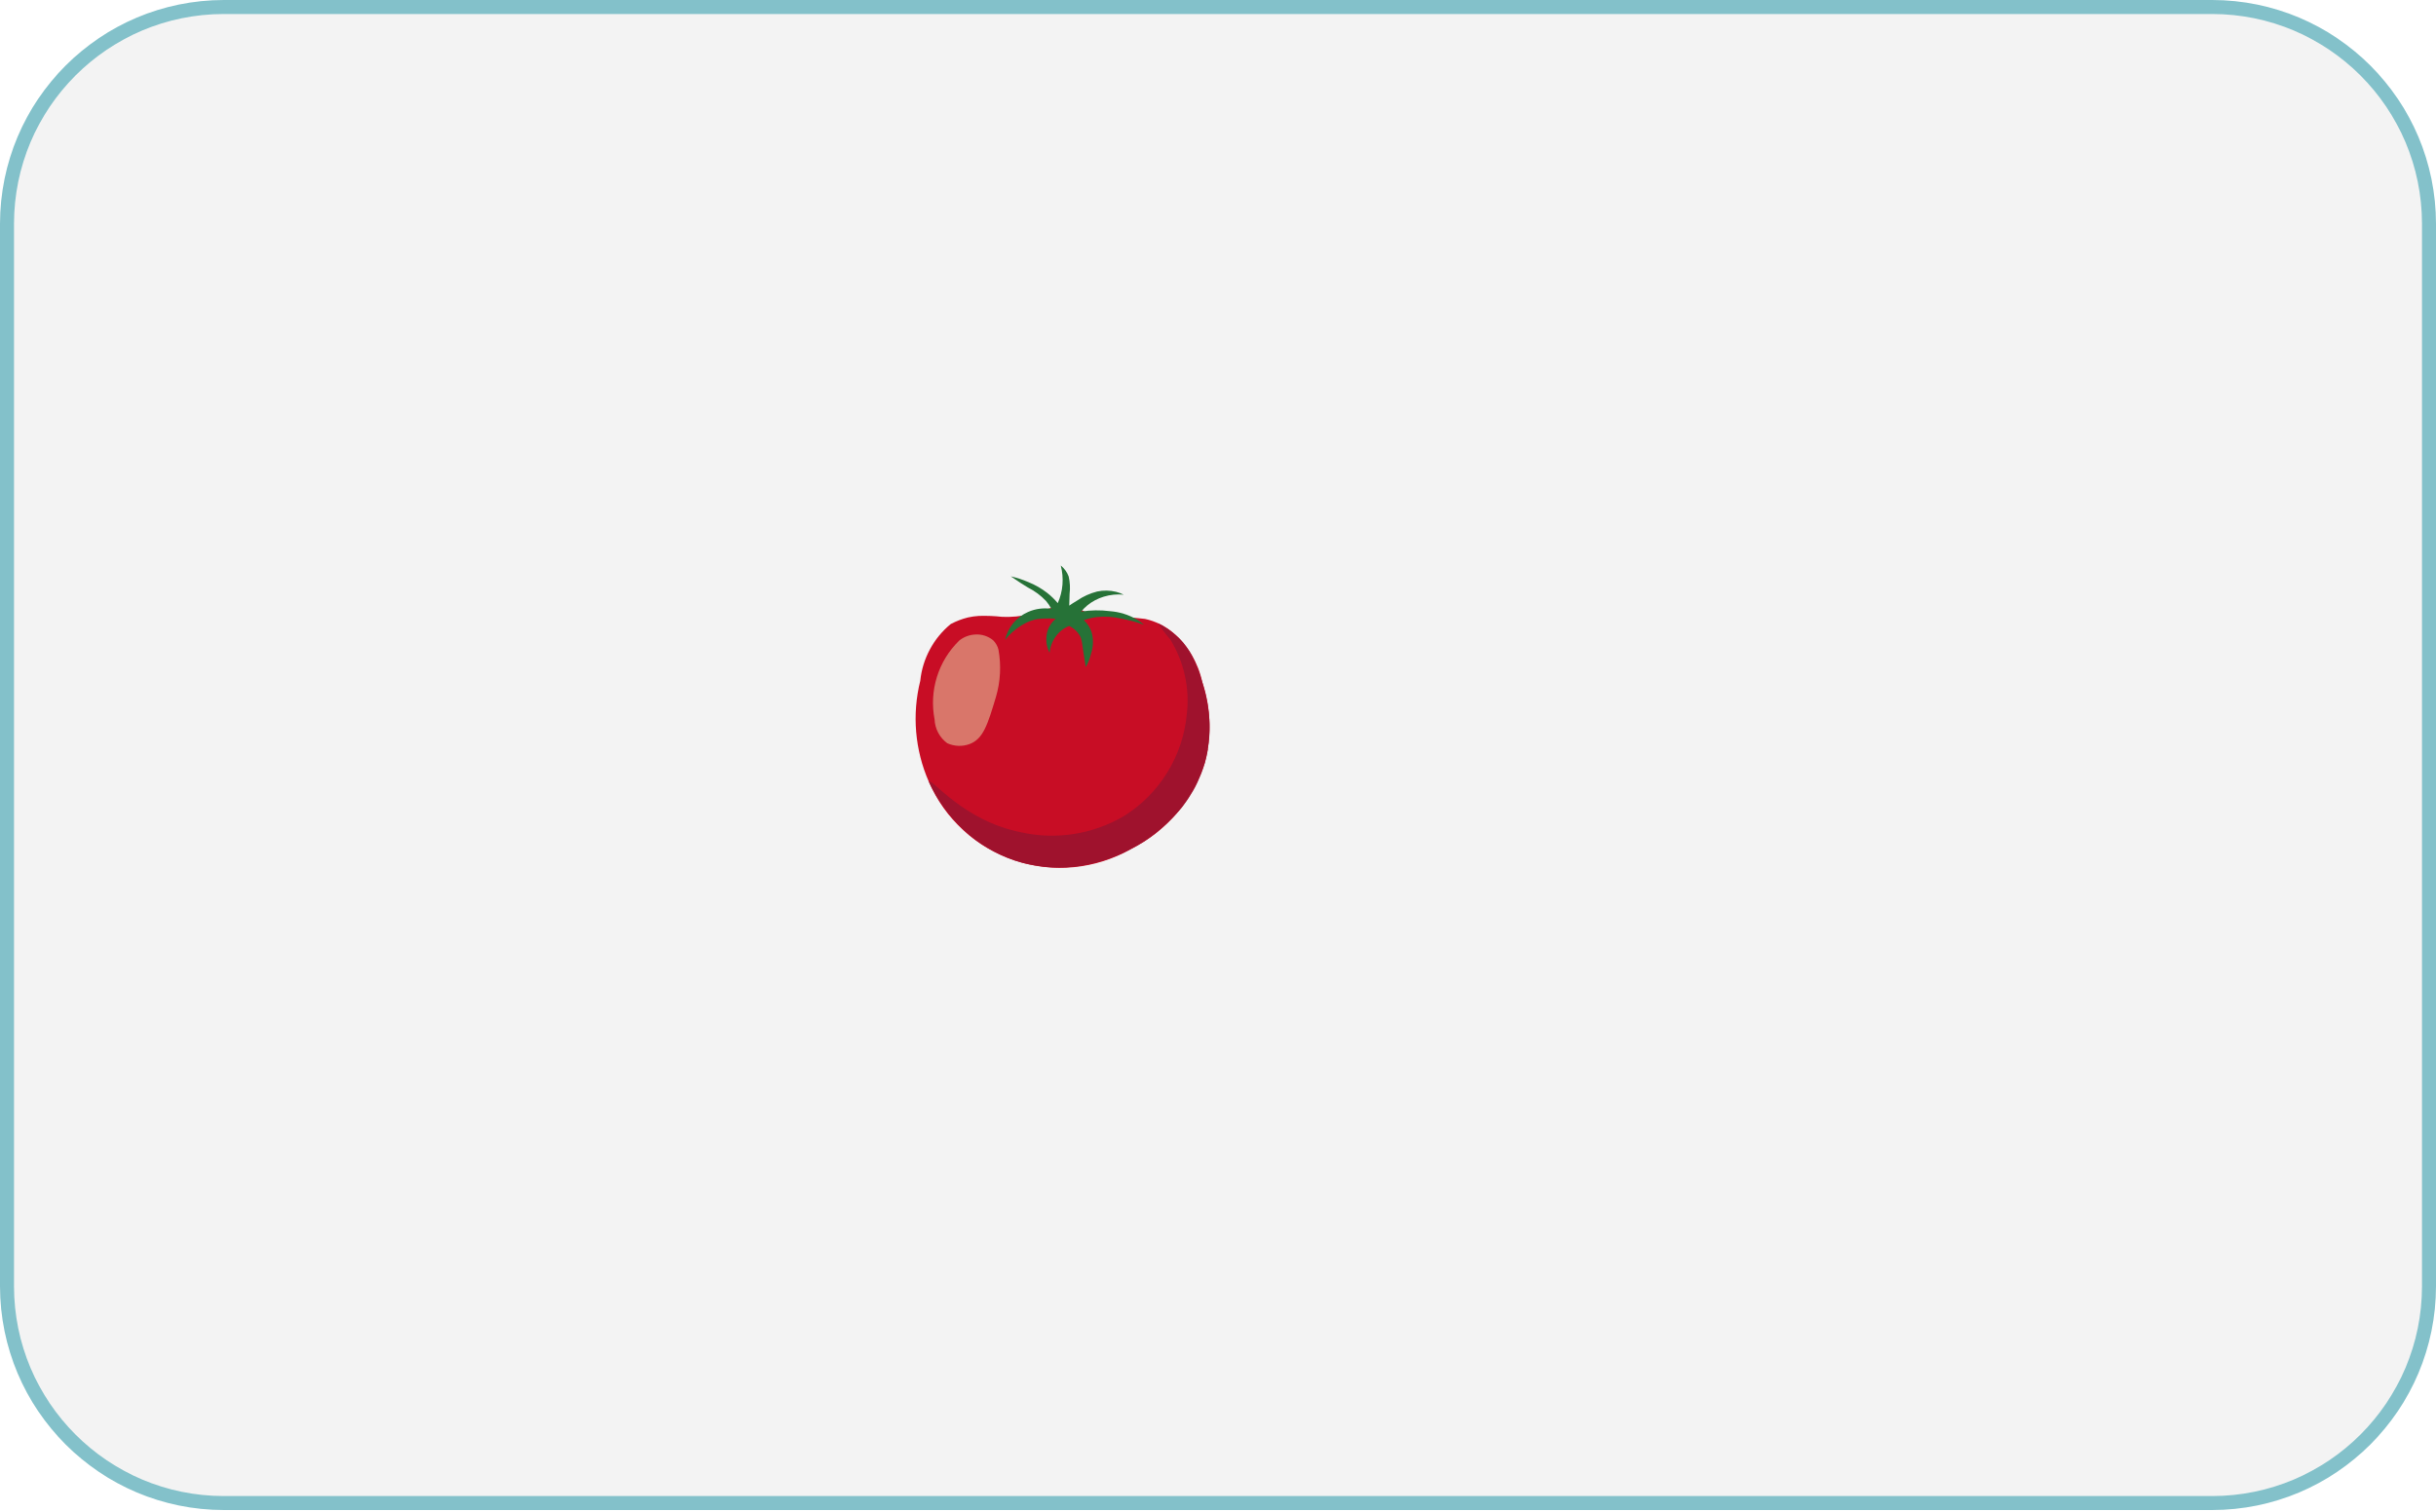
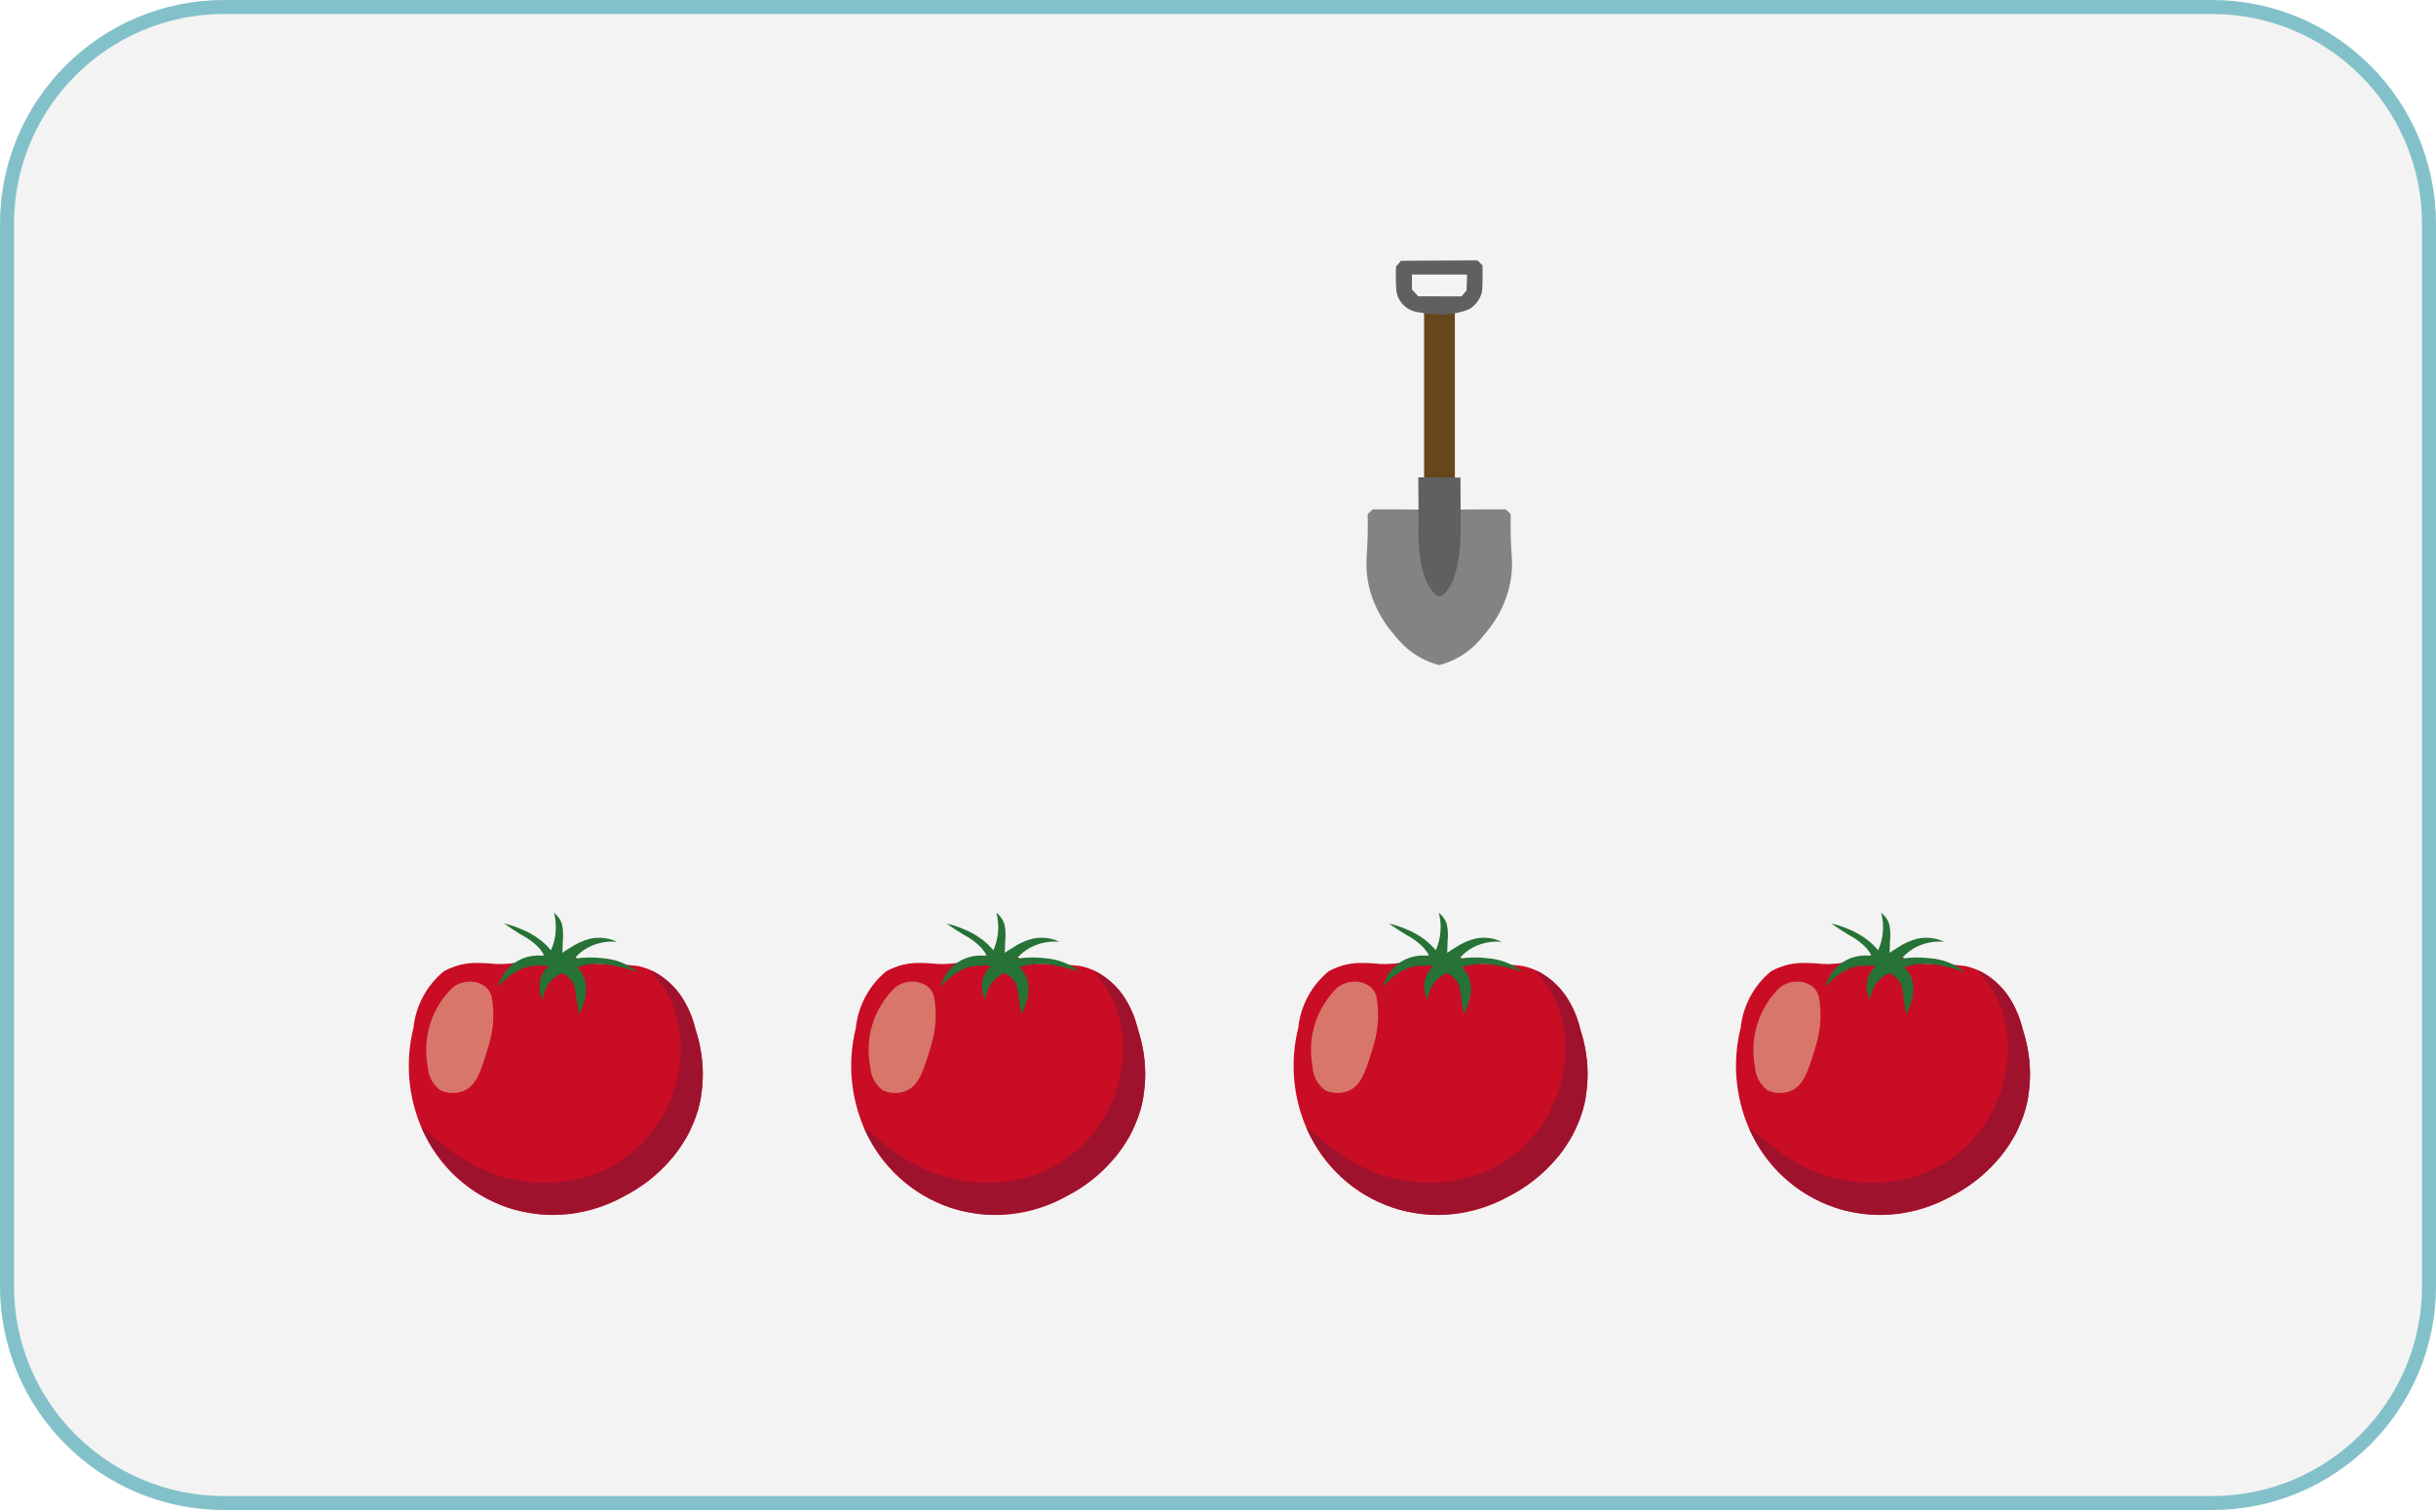
<svg xmlns="http://www.w3.org/2000/svg" width="870" height="540" viewBox="0 0 870 540" fill="none">
  <rect x="2.5" y="2.5" width="865" height="534.4" rx="77.5" fill="#F3F3F3" stroke="#83C1CA" stroke-width="5" />
-   <path d="M357.913 220.336C355.156 220.028 352.381 219.917 349.608 220.004C348.299 220.084 346.998 220.267 345.717 220.551C343.578 221.08 341.512 221.87 339.566 222.904C333.398 227.964 329.479 235.251 328.662 243.181C325.667 255.202 326.74 267.875 331.713 279.224C334.558 285.807 338.762 291.717 344.049 296.567C349.336 301.417 355.589 305.099 362.398 307.372C369.207 309.644 376.419 310.457 383.564 309.756C390.708 309.055 397.625 306.857 403.861 303.304C410.104 300.196 415.659 295.867 420.196 290.574C424.733 285.282 428.159 279.133 430.272 272.492C432.83 262.968 432.515 252.901 429.368 243.554C427.884 236.737 424.23 230.583 418.952 226.014C416.056 223.57 412.604 221.873 408.897 221.073C404.107 220.487 399.283 220.214 394.457 220.256C392.951 220.243 391.454 220.01 390.016 219.565C388.801 219.116 387.614 218.594 386.462 218.002C384.419 217.071 382.219 216.533 379.977 216.416C377.997 216.525 376.039 216.897 374.157 217.522C370.349 218.519 370 218.849 367.86 219.377C364.606 220.16 361.257 220.483 357.913 220.336Z" fill="#C80D25" />
-   <path d="M431.348 267.624C431.603 266.134 431.783 264.631 431.886 263.123L431.897 262.981C431.991 261.557 432.021 260.181 431.987 258.854V258.731C431.96 257.508 431.871 256.339 431.769 255.208L431.706 254.573C431.58 253.568 431.454 252.563 431.301 251.626L431.159 250.826C431.018 250.053 430.867 249.312 430.708 248.621L430.539 247.88C430.431 247.425 430.327 247.026 430.21 246.613C429.918 245.555 429.641 244.544 429.35 243.559C428.968 242.289 428.539 240.945 428.035 239.555C427.456 237.984 426.94 236.734 426.462 235.738L426.156 235.073L425.809 234.382C424.612 232.057 423.07 229.926 421.234 228.061L421.172 228.024C420.465 227.323 419.718 226.664 418.934 226.05C417.724 225.079 416.442 224.202 415.099 223.425L415.058 223.4C414.627 223.141 414.095 222.943 413.611 222.717C414.904 224.688 416.338 226.564 417.902 228.33C422.837 236.308 424.936 245.714 423.863 255.03C423.183 262.432 420.801 269.577 416.902 275.908C413.002 282.239 407.691 287.584 401.383 291.527C390.321 298.02 377.206 300.084 364.682 297.301C343.889 293.198 332.959 277.935 331.728 279.241C335.652 287.708 341.651 295.049 349.171 300.585C349.884 301.087 350.61 301.579 351.364 302.059L351.816 302.33C355.124 304.405 358.662 306.09 362.359 307.351C363.546 307.747 364.717 308.075 365.891 308.38C366.268 308.478 366.646 308.546 367.023 308.631C367.833 308.829 368.579 308.979 369.354 309.101C369.795 309.176 370.207 309.231 370.655 309.303C371.355 309.409 372.053 309.502 372.72 309.613L374.024 309.734C374.7 309.786 375.367 309.823 376.026 309.857C376.443 309.876 376.86 309.892 377.268 309.896C377.95 309.906 378.623 309.896 379.293 309.884C379.646 309.871 380.017 309.871 380.362 309.855C381.198 309.817 382.015 309.758 382.813 309.678L383.321 309.641C384.304 309.551 385.228 309.406 386.148 309.271L386.952 309.122C387.588 309.01 388.217 308.894 388.823 308.766C389.151 308.704 389.468 308.623 389.787 308.555L391.345 308.178L392.299 307.922C392.781 307.784 393.253 307.65 393.711 307.506L394.577 307.243C395.039 307.092 395.488 306.934 395.921 306.786L396.652 306.528C397.129 306.357 397.591 306.16 398.022 306L398.505 305.816C399.091 305.583 399.632 305.349 400.141 305.125L400.55 304.942L401.578 304.469L401.955 304.288L402.591 303.974L403.278 303.634L403.866 303.307C410.397 299.887 416.223 295.267 421.038 289.689C421.385 289.284 421.73 288.879 422.066 288.446C422.151 288.303 422.31 288.148 422.402 288.025C422.896 287.392 423.345 286.733 423.781 286.12C424.003 285.751 424.277 285.404 424.495 285.071C424.998 284.305 425.492 283.52 425.963 282.705L426.184 282.336C426.681 281.509 427.108 280.633 427.535 279.737C427.661 279.5 427.773 279.257 427.87 279.008C428.266 278.147 428.645 277.268 428.999 276.356L429.137 276.003C429.569 274.867 429.955 273.701 430.317 272.491C430.769 270.905 431.134 269.296 431.41 267.67L431.348 267.624Z" fill="#9F122D" />
-   <path d="M348.358 226.652C346.24 226.74 344.205 227.504 342.555 228.833C338.874 232.432 336.146 236.887 334.614 241.799C333.082 246.711 332.795 251.925 333.778 256.975C333.847 258.639 334.288 260.267 335.07 261.738C335.852 263.209 336.955 264.486 338.296 265.476C339.539 266.048 340.883 266.37 342.251 266.423C343.619 266.477 344.984 266.26 346.267 265.785C351.188 263.948 352.734 258.808 355.7 248.92C357.304 243.454 357.612 237.691 356.6 232.085C356.295 230.808 355.635 229.643 354.696 228.724C352.928 227.247 350.659 226.505 348.358 226.652Z" fill="#D9766A" />
-   <path d="M374.855 233.188C375.116 230.409 376.348 227.812 378.335 225.85C379.345 224.884 380.528 224.117 381.824 223.592C383.482 224.373 384.853 225.653 385.744 227.252C386.461 228.612 386.387 229.665 386.92 232.941C387.276 235.134 387.564 236.978 387.767 238.309C388.619 236.785 389.262 235.154 389.679 233.46C390.517 230.943 390.567 228.231 389.823 225.685C389.254 224.097 388.316 222.667 387.087 221.512C388.556 220.997 390.074 220.633 391.617 220.429C394.637 220.109 397.689 220.307 400.642 221.015C403.343 221.514 405.998 222.237 408.579 223.177C407.745 222.453 406.853 221.8 405.911 221.224C402.999 219.553 399.748 218.556 396.399 218.306C392.982 217.864 389.519 217.916 386.117 218.461C386.78 217.659 387.517 216.921 388.319 216.257C390.061 214.849 392.059 213.791 394.204 213.14C396.505 212.431 398.925 212.189 401.322 212.425C400.457 211.993 399.549 211.651 398.614 211.405C396.39 210.858 394.071 210.821 391.832 211.298C389.303 211.94 386.907 213.021 384.754 214.493C383.52 215.212 382.536 215.875 381.866 216.338C381.909 215.231 381.949 213.805 381.992 212.156C382.246 210.074 382.136 207.964 381.667 205.919C381.104 204.38 380.129 203.024 378.848 202C379.431 204.222 379.637 206.526 379.458 208.816C379.279 211.105 378.71 213.348 377.778 215.448C376.646 214.101 375.379 212.874 373.996 211.785C371.945 210.195 369.682 208.899 367.273 207.932C365.249 207.046 363.145 206.353 360.989 205.865C363.539 207.644 365.677 208.992 367.197 209.912C369.578 211.12 371.734 212.727 373.57 214.663C374.313 215.528 374.96 216.47 375.499 217.474C372.697 217.059 369.835 217.435 367.236 218.561C365.164 219.46 363.333 220.834 361.892 222.572C360.452 224.31 359.442 226.363 358.944 228.564C360.819 226.237 363.131 224.298 365.751 222.857C367.146 222.053 368.665 221.488 370.246 221.185C371.338 221.012 372.442 220.925 373.547 220.925C374.711 220.886 375.876 220.917 377.036 221.017C375.785 222.08 374.823 223.441 374.238 224.973C373.78 226.313 373.599 227.732 373.705 229.144C373.811 230.555 374.202 231.931 374.855 233.188Z" fill="#267237" />
+   <path d="M176.913 344.336C174.156 344.028 171.381 343.917 168.608 344.004C167.299 344.084 165.998 344.267 164.717 344.551C162.578 345.08 160.512 345.87 158.566 346.905C152.398 351.964 148.479 359.251 147.662 367.181C144.667 379.202 145.74 391.875 150.713 403.224C153.558 409.807 157.762 415.717 163.049 420.567C168.336 425.418 174.589 429.099 181.398 431.372C188.207 433.644 195.419 434.457 202.564 433.756C209.708 433.055 216.625 430.857 222.861 427.304C229.104 424.196 234.659 419.867 239.196 414.574C243.733 409.282 247.159 403.133 249.272 396.493C251.83 386.968 251.515 376.901 248.368 367.554C246.884 360.737 243.23 354.583 237.952 350.015C235.056 347.57 231.604 345.873 227.897 345.073C223.107 344.487 218.283 344.215 213.457 344.256C211.951 344.243 210.454 344.011 209.016 343.565C207.801 343.116 206.614 342.594 205.462 342.002C203.419 341.071 201.219 340.533 198.977 340.416C196.997 340.526 195.039 340.897 193.157 341.522C189.349 342.519 189 342.849 186.86 343.377C183.606 344.16 180.257 344.483 176.913 344.336Z" fill="#C80D25" />
+   <path d="M250.348 391.624C250.603 390.134 250.783 388.631 250.886 387.123L250.897 386.981C250.991 385.557 251.021 384.181 250.987 382.854V382.731C250.96 381.508 250.871 380.339 250.769 379.208L250.706 378.573C250.58 377.568 250.454 376.563 250.301 375.626L250.159 374.826C250.018 374.053 249.867 373.312 249.708 372.621L249.539 371.88C249.431 371.425 249.327 371.026 249.21 370.613C248.918 369.555 248.641 368.544 248.35 367.559C247.968 366.289 247.539 364.945 247.035 363.555C246.456 361.984 245.94 360.734 245.462 359.738L245.156 359.073L244.809 358.382C243.612 356.057 242.07 353.926 240.234 352.061L240.172 352.024C239.465 351.323 238.718 350.664 237.934 350.05C236.724 349.079 235.442 348.202 234.099 347.425L234.058 347.4C233.627 347.141 233.095 346.943 232.611 346.717C233.904 348.688 235.338 350.564 236.902 352.33C241.837 360.308 243.936 369.714 242.863 379.03C242.183 386.432 239.801 393.577 235.902 399.908C232.002 406.239 226.691 411.584 220.383 415.527C209.321 422.02 196.206 424.084 183.682 421.301C162.889 417.198 151.959 401.935 150.728 403.241C154.652 411.708 160.651 419.049 168.171 424.585C168.884 425.087 169.61 425.579 170.364 426.059L170.816 426.33C174.124 428.405 177.662 430.09 181.359 431.351C182.546 431.747 183.717 432.075 184.891 432.38C185.268 432.478 185.646 432.546 186.023 432.631C186.833 432.829 187.579 432.979 188.354 433.101C188.795 433.176 189.207 433.231 189.655 433.303C190.355 433.409 191.053 433.502 191.72 433.613L193.024 433.734C193.7 433.786 194.367 433.823 195.026 433.857C195.443 433.876 195.86 433.892 196.268 433.896C196.95 433.906 197.623 433.896 198.293 433.884C198.646 433.871 199.017 433.871 199.362 433.855C200.198 433.817 201.015 433.758 201.813 433.678L202.321 433.641C203.304 433.551 204.228 433.406 205.148 433.271L205.952 433.122C206.588 433.01 207.217 432.894 207.823 432.766C208.151 432.704 208.468 432.623 208.787 432.555L210.345 432.178L211.299 431.922C211.781 431.784 212.253 431.65 212.711 431.506L213.577 431.243C214.039 431.092 214.488 430.934 214.921 430.786L215.652 430.528C216.129 430.357 216.591 430.16 217.022 430L217.505 429.816C218.091 429.583 218.632 429.349 219.141 429.125L219.55 428.942L220.578 428.469L220.955 428.288L221.591 427.974L222.278 427.634L222.866 427.307C229.397 423.887 235.223 419.267 240.038 413.689C240.385 413.284 240.73 412.879 241.066 412.446C241.151 412.303 241.31 412.148 241.402 412.025C241.896 411.392 242.345 410.733 242.781 410.12C243.003 409.751 243.277 409.404 243.495 409.071C243.998 408.305 244.492 407.52 244.963 406.705L245.184 406.336C245.681 405.509 246.108 404.633 246.535 403.737C246.661 403.5 246.773 403.257 246.87 403.008C247.266 402.147 247.645 401.268 247.999 400.356L248.137 400.003C248.569 398.867 248.955 397.701 249.317 396.491C249.769 394.905 250.134 393.296 250.41 391.67L250.348 391.624Z" fill="#9F122D" />
+   <path d="M167.358 350.652C165.24 350.74 163.205 351.504 161.555 352.833C157.874 356.432 155.146 360.887 153.614 365.799C152.082 370.711 151.795 375.925 152.778 380.975C152.847 382.639 153.288 384.267 154.07 385.738C154.852 387.209 155.955 388.486 157.296 389.476C158.539 390.048 159.883 390.37 161.251 390.423C162.619 390.477 163.984 390.26 165.267 389.785C170.188 387.948 171.734 382.808 174.7 372.92C176.304 367.454 176.612 361.691 175.6 356.085C175.295 354.808 174.635 353.643 173.696 352.724C171.928 351.247 169.659 350.505 167.358 350.652Z" fill="#D9766A" />
+   <path d="M193.855 357.188C194.116 354.409 195.348 351.812 197.335 349.85C198.345 348.884 199.528 348.117 200.824 347.592C202.482 348.373 203.853 349.653 204.744 351.252C205.461 352.612 205.387 353.665 205.92 356.941C206.276 359.134 206.564 360.978 206.767 362.309C207.619 360.785 208.262 359.154 208.679 357.46C209.517 354.943 209.567 352.231 208.823 349.685C208.254 348.097 207.316 346.667 206.087 345.512C207.556 344.997 209.074 344.633 210.617 344.429C213.637 344.109 216.689 344.307 219.642 345.015C222.343 345.514 224.998 346.237 227.579 347.177C226.745 346.453 225.853 345.8 224.911 345.224C221.999 343.553 218.748 342.556 215.399 342.306C211.982 341.864 208.519 341.916 205.117 342.461C205.78 341.659 206.517 340.921 207.319 340.257C209.061 338.849 211.059 337.791 213.204 337.14C215.505 336.431 217.925 336.189 220.322 336.425C219.457 335.993 218.549 335.651 217.614 335.405C215.39 334.858 213.071 334.821 210.832 335.298C208.303 335.94 205.907 337.021 203.754 338.493C202.52 339.212 201.536 339.875 200.866 340.338C200.909 339.231 200.949 337.805 200.992 336.156C201.246 334.074 201.136 331.964 200.667 329.919C200.104 328.38 199.129 327.024 197.848 326C198.431 328.222 198.637 330.526 198.458 332.816C198.279 335.105 197.71 337.348 196.778 339.448C195.646 338.101 194.379 336.874 192.996 335.785C190.945 334.195 188.682 332.899 186.273 331.932C184.249 331.046 182.145 330.353 179.989 329.865C182.539 331.644 184.677 332.992 186.197 333.912C188.578 335.12 190.734 336.727 192.57 338.663C193.313 339.528 193.96 340.47 194.499 341.474C191.697 341.059 188.835 341.435 186.236 342.561C184.164 343.46 182.333 344.834 180.892 346.572C179.452 348.31 178.442 350.363 177.944 352.564C179.819 350.237 182.131 348.298 184.751 346.857C186.146 346.053 187.665 345.488 189.246 345.185C190.338 345.012 191.442 344.925 192.547 344.925C193.711 344.886 194.876 344.917 196.036 345.017C194.785 346.08 193.823 347.441 193.238 348.973C192.78 350.313 192.599 351.732 192.705 353.144C192.811 354.555 193.202 355.931 193.855 357.188Z" fill="#267237" />
+   <path d="M334.914 344.336C332.157 344.028 329.381 343.917 326.608 344.004C325.299 344.084 323.998 344.267 322.718 344.551C320.578 345.08 318.512 345.87 316.567 346.905C310.398 351.964 306.48 359.251 305.662 367.181C302.668 379.202 303.741 391.875 308.714 403.224C311.559 409.807 315.762 415.717 321.049 420.567C326.337 425.418 332.589 429.099 339.398 431.372C346.207 433.644 353.419 434.457 360.564 433.756C367.709 433.055 374.625 430.857 380.861 427.304C387.105 424.196 392.66 419.867 397.196 414.574C401.733 409.282 405.16 403.133 407.272 396.493C409.83 386.968 409.516 376.901 406.368 367.554C404.885 360.737 401.23 354.583 395.952 350.015C393.057 347.57 389.604 345.873 385.898 345.073C381.107 344.487 376.284 344.215 371.458 344.256C369.951 344.243 368.455 344.011 367.016 343.565C365.801 343.116 364.615 342.594 363.463 342.002C361.42 341.071 359.22 340.533 356.978 340.416C354.997 340.526 353.04 340.897 351.157 341.522C347.349 342.519 347 342.849 344.86 343.377C341.606 344.16 338.258 344.483 334.914 344.336Z" fill="#C80D25" />
+   <path d="M408.348 391.624C408.604 390.134 408.783 388.631 408.886 387.123L408.897 386.981C408.991 385.557 409.022 384.181 408.988 382.854V382.731C408.961 381.508 408.872 380.339 408.769 379.208L408.706 378.573C408.581 377.568 408.455 376.563 408.301 375.626L408.16 374.826C408.019 374.053 407.868 373.312 407.709 372.621L407.54 371.88C407.431 371.425 407.327 371.026 407.211 370.613C406.918 369.555 406.641 368.544 406.35 367.559C405.968 366.289 405.54 364.945 405.035 363.555C404.456 361.984 403.94 360.734 403.462 359.738L403.156 359.073L402.81 358.382C401.613 356.057 400.07 353.926 398.235 352.061L398.172 352.024C397.466 351.323 396.718 350.664 395.935 350.05C394.725 349.079 393.443 348.202 392.1 347.425L392.058 347.4C391.627 347.141 391.096 346.943 390.611 346.717C391.905 348.688 393.339 350.564 394.902 352.33C399.837 360.308 401.937 369.714 400.863 379.03C400.184 386.432 397.802 393.577 393.902 399.908C390.003 406.239 384.692 411.584 378.383 415.527C367.322 422.02 354.207 424.084 341.682 421.301C320.89 417.198 309.96 401.935 308.729 403.241C312.652 411.708 318.652 419.049 326.172 424.585C326.884 425.087 327.611 425.579 328.365 426.059L328.816 426.33C332.124 428.405 335.663 430.09 339.359 431.351C340.547 431.747 341.717 432.075 342.891 432.38C343.269 432.478 343.646 432.546 344.024 432.631C344.833 432.829 345.58 432.979 346.355 433.101C346.795 433.176 347.207 433.231 347.656 433.303C348.356 433.409 349.053 433.502 349.72 433.613L351.024 433.734C351.701 433.786 352.367 433.823 353.027 433.857C353.444 433.876 353.86 433.892 354.269 433.896C354.951 433.906 355.624 433.896 356.293 433.884C356.646 433.871 357.017 433.871 357.363 433.855C358.198 433.817 359.015 433.758 359.813 433.678L360.322 433.641C361.304 433.551 362.228 433.406 363.149 433.271L363.953 433.122C364.588 433.01 365.218 432.894 365.823 432.766C366.151 432.704 366.469 432.623 366.787 432.555L368.345 432.178L369.299 431.922C369.782 431.784 370.253 431.65 370.712 431.506L371.577 431.243C372.04 431.092 372.489 430.934 372.921 430.786L373.653 430.528C374.129 430.357 374.591 430.16 375.022 430L375.506 429.816C376.092 429.583 376.633 429.349 377.142 429.125L377.551 428.942L378.578 428.469L378.956 428.288L379.591 427.974L380.279 427.634L380.866 427.307C387.397 423.887 393.223 419.267 398.039 413.689C398.385 413.284 398.731 412.879 399.066 412.446C399.152 412.303 399.311 412.148 399.402 412.025C399.896 411.392 400.346 410.733 400.781 410.12C401.003 409.751 401.277 409.404 401.495 409.071C401.999 408.305 402.493 407.52 402.963 406.705L403.185 406.336C403.682 405.509 404.108 404.633 404.536 403.737C404.661 403.5 404.773 403.257 404.871 403.008C405.266 402.147 405.645 401.268 406 400.356L406.137 400.003C406.569 398.867 406.955 397.701 407.318 396.491C407.769 394.905 408.134 393.296 408.411 391.67L408.348 391.624Z" fill="#9F122D" />
+   <path d="M325.359 350.652C323.24 350.74 321.206 351.504 319.555 352.833C315.875 356.432 313.146 360.887 311.614 365.799C310.082 370.711 309.795 375.925 310.778 380.975C310.847 382.639 311.289 384.267 312.071 385.738C312.853 387.209 313.955 388.486 315.297 389.476C316.54 390.048 317.884 390.37 319.252 390.423C320.619 390.477 321.984 390.26 323.268 389.785C328.188 387.948 329.734 382.808 332.701 372.92C334.305 367.454 334.613 361.691 333.6 356.085C333.296 354.808 332.636 353.643 331.696 352.724C329.928 351.247 327.659 350.505 325.359 350.652Z" fill="#D9766A" />
+   <path d="M351.856 357.188C352.117 354.409 353.349 351.812 355.336 349.85C356.345 348.884 357.529 348.117 358.824 347.592C360.482 348.373 361.854 349.653 362.745 351.252C363.461 352.612 363.388 353.665 363.921 356.941C364.277 359.134 364.564 360.978 364.768 362.309C365.619 360.785 366.262 359.154 366.679 357.46C367.518 354.943 367.568 352.231 366.823 349.685C366.254 348.097 365.317 346.667 364.088 345.512C365.556 344.997 367.074 344.633 368.618 344.429C371.637 344.109 374.69 344.307 377.643 345.015C380.344 345.514 382.998 346.237 385.579 347.177C384.746 346.453 383.854 345.8 382.911 345.224C379.999 343.553 376.749 342.556 373.399 342.306C369.982 341.864 366.519 341.916 363.117 342.461C363.78 341.659 364.517 340.921 365.319 340.257C367.062 338.849 369.06 337.791 371.204 337.14C373.506 336.431 375.926 336.189 378.323 336.425C377.457 335.993 376.55 335.651 375.614 335.405C373.391 334.858 371.072 334.821 368.832 335.298C366.304 335.94 363.908 337.021 361.755 338.493C360.52 339.212 359.536 339.875 358.867 340.338C358.909 339.231 358.949 337.805 358.992 336.156C359.247 334.074 359.137 331.964 358.668 329.919C358.105 328.38 357.13 327.024 355.848 326C356.431 328.222 356.638 330.526 356.459 332.816C356.279 335.105 355.711 337.348 354.779 339.448C353.647 338.101 352.379 336.874 350.997 335.785C348.945 334.195 346.683 332.899 344.273 331.932C342.249 331.046 340.145 330.353 337.99 329.865C340.539 331.644 342.677 332.992 344.198 333.912C346.579 335.12 348.734 336.727 350.57 338.663C351.313 339.528 351.96 340.47 352.499 341.474C349.697 341.059 346.835 341.435 344.236 342.561C342.164 343.46 340.334 344.834 338.893 346.572C337.452 348.31 336.442 350.363 335.944 352.564C337.819 350.237 340.132 348.298 342.751 346.857C344.146 346.053 345.665 345.488 347.246 345.185C348.338 345.012 349.442 344.925 350.548 344.925C351.711 344.886 352.876 344.917 354.036 345.017C352.786 346.08 351.823 347.441 351.238 348.973C350.781 350.313 350.599 351.732 350.706 353.144C350.812 354.555 351.203 355.931 351.856 357.188Z" fill="#267237" />
+   <path d="M492.914 344.336C490.157 344.028 487.382 343.917 484.609 344.004C483.3 344.084 481.999 344.267 480.718 344.551C478.579 345.08 476.513 345.87 474.567 346.905C468.399 351.964 464.48 359.251 463.663 367.181C460.668 379.202 461.741 391.875 466.714 403.224C469.559 409.807 473.763 415.717 479.05 420.567C484.337 425.418 490.59 429.099 497.399 431.372C504.208 433.644 511.42 434.457 518.565 433.756C525.709 433.055 532.626 430.857 538.862 427.304C545.105 424.196 550.66 419.867 555.197 414.574C559.734 409.282 563.16 403.133 565.273 396.493C567.831 386.968 567.516 376.901 564.369 367.554C562.885 360.737 559.231 354.583 553.953 350.015C551.057 347.57 547.604 345.873 543.898 345.073C539.108 344.487 534.284 344.215 529.458 344.256C527.952 344.243 526.455 344.011 525.017 343.565C523.802 343.116 522.615 342.594 521.463 342.002C519.42 341.071 517.22 340.533 514.978 340.416C512.997 340.526 511.04 340.897 509.158 341.522C505.35 342.519 505.001 342.849 502.861 343.377C499.607 344.16 496.258 344.483 492.914 344.336Z" fill="#C80D25" />
+   <path d="M566.349 391.624C566.604 390.134 566.784 388.631 566.887 387.123L566.898 386.981C566.992 385.557 567.022 384.181 566.988 382.854V382.731C566.961 381.508 566.872 380.339 566.77 379.208L566.707 378.573C566.581 377.568 566.455 376.563 566.302 375.626L566.16 374.826C566.019 374.053 565.868 373.312 565.709 372.621L565.54 371.88C565.432 371.425 565.328 371.026 565.211 370.613C564.919 369.555 564.642 368.544 564.351 367.559C563.969 366.289 563.54 364.945 563.036 363.555C562.457 361.984 561.941 360.734 561.463 359.738L561.157 359.073L560.81 358.382C559.613 356.057 558.071 353.926 556.235 352.061L556.173 352.024C555.466 351.323 554.719 350.664 553.935 350.05C552.725 349.079 551.443 348.202 550.1 347.425L550.059 347.4C549.628 347.141 549.096 346.943 548.612 346.717C549.905 348.688 551.339 350.564 552.903 352.33C557.838 360.308 559.937 369.714 558.864 379.03C558.184 386.432 555.802 393.577 551.903 399.908C548.003 406.239 542.692 411.584 536.384 415.527C525.322 422.02 512.207 424.084 499.683 421.301C478.89 417.198 467.96 401.935 466.729 403.241C470.653 411.708 476.652 419.049 484.172 424.585C484.885 425.087 485.611 425.579 486.365 426.059L486.817 426.33C490.125 428.405 493.663 430.09 497.36 431.351C498.547 431.747 499.718 432.075 500.892 432.38C501.269 432.478 501.647 432.546 502.024 432.631C502.834 432.829 503.58 432.979 504.355 433.101C504.796 433.176 505.208 433.231 505.656 433.303C506.356 433.409 507.054 433.502 507.721 433.613L509.025 433.734C509.701 433.786 510.368 433.823 511.027 433.857C511.444 433.876 511.861 433.892 512.269 433.896C512.951 433.906 513.624 433.896 514.294 433.884C514.647 433.871 515.018 433.871 515.363 433.855C516.199 433.817 517.016 433.758 517.814 433.678L518.322 433.641C519.305 433.551 520.229 433.406 521.149 433.271L521.953 433.122C522.589 433.01 523.218 432.894 523.824 432.766C524.152 432.704 524.469 432.623 524.788 432.555L526.346 432.178L527.299 431.922C527.782 431.784 528.254 431.65 528.712 431.506L529.578 431.243C530.04 431.092 530.489 430.934 530.922 430.786L531.653 430.528C532.13 430.357 532.592 430.16 533.023 430L533.506 429.816C534.092 429.583 534.633 429.349 535.142 429.125L535.551 428.942L536.579 428.469L536.956 428.288L537.592 427.974L538.279 427.634L538.867 427.307C545.398 423.887 551.224 419.267 556.039 413.689C556.386 413.284 556.731 412.879 557.067 412.446C557.152 412.303 557.311 412.148 557.403 412.025C557.896 411.392 558.346 410.733 558.782 410.12C559.004 409.751 559.278 409.404 559.496 409.071C559.999 408.305 560.493 407.52 560.964 406.705L561.185 406.336C561.682 405.509 562.109 404.633 562.536 403.737C562.662 403.5 562.774 403.257 562.871 403.008C563.267 402.147 563.646 401.268 564 400.356L564.138 400.003C564.57 398.867 564.956 397.701 565.318 396.491C565.77 394.905 566.135 393.296 566.411 391.67L566.349 391.624Z" fill="#9F122D" />
+   <path d="M483.359 350.652C481.241 350.74 479.206 351.504 477.556 352.833C473.875 356.432 471.147 360.887 469.615 365.799C468.083 370.711 467.796 375.925 468.779 380.975C468.848 382.639 469.289 384.267 470.071 385.738C470.853 387.209 471.956 388.486 473.297 389.476C474.54 390.048 475.884 390.37 477.252 390.423C478.62 390.477 479.985 390.26 481.268 389.785C486.189 387.948 487.735 382.808 490.701 372.92C492.305 367.454 492.613 361.691 491.601 356.085C491.296 354.808 490.636 353.643 489.697 352.724C487.929 351.247 485.66 350.505 483.359 350.652Z" fill="#D9766A" />
+   <path d="M509.856 357.188C510.117 354.409 511.349 351.812 513.336 349.85C514.346 348.884 515.529 348.117 516.825 347.592C518.483 348.373 519.854 349.653 520.745 351.252C521.462 352.612 521.388 353.665 521.921 356.941C522.277 359.134 522.565 360.978 522.768 362.309C523.62 360.785 524.263 359.154 524.68 357.46C525.518 354.943 525.568 352.231 524.824 349.685C524.255 348.097 523.317 346.667 522.088 345.512C523.557 344.997 525.075 344.633 526.618 344.429C529.638 344.109 532.69 344.307 535.643 345.015C538.344 345.514 540.999 346.237 543.58 347.177C542.746 346.453 541.854 345.8 540.912 345.224C538 343.553 534.749 342.556 531.4 342.306C527.983 341.864 524.52 341.916 521.118 342.461C521.781 341.659 522.518 340.921 523.32 340.257C525.062 338.849 527.06 337.791 529.205 337.14C531.506 336.431 533.926 336.189 536.323 336.425C535.458 335.993 534.55 335.651 533.615 335.405C531.391 334.858 529.072 334.821 526.833 335.298C524.304 335.94 521.908 337.021 519.755 338.493C518.521 339.212 517.537 339.875 516.867 340.338C516.91 339.231 516.95 337.805 516.993 336.156C517.247 334.074 517.137 331.964 516.668 329.919C516.105 328.38 515.13 327.024 513.849 326C514.432 328.222 514.638 330.526 514.459 332.816C514.28 335.105 513.711 337.348 512.779 339.448C511.647 338.101 510.38 336.874 508.997 335.785C506.946 334.195 504.683 332.899 502.274 331.932C500.25 331.046 498.146 330.353 495.99 329.865C498.54 331.644 500.678 332.992 502.198 333.912C504.579 335.12 506.735 336.727 508.571 338.663C509.314 339.528 509.961 340.47 510.5 341.474C507.698 341.059 504.836 341.435 502.237 342.561C500.165 343.46 498.334 344.834 496.893 346.572C495.453 348.31 494.443 350.363 493.945 352.564C495.82 350.237 498.132 348.298 500.752 346.857C502.146 346.053 503.666 345.488 505.247 345.185C506.339 345.012 507.443 344.925 508.548 344.925C509.712 344.886 510.877 344.917 512.037 345.017C510.786 346.08 509.824 347.441 509.239 348.973C508.781 350.313 508.6 351.732 508.706 353.144C508.812 354.555 509.203 355.931 509.856 357.188Z" fill="#267237" />
+   <path d="M650.915 344.336C648.158 344.028 645.382 343.917 642.609 344.004C641.3 344.084 639.999 344.267 638.719 344.551C636.579 345.08 634.513 345.87 632.568 346.905C626.399 351.964 622.48 359.251 621.663 367.181C618.669 379.202 619.742 391.875 624.715 403.224C627.56 409.807 631.763 415.717 637.05 420.567C642.338 425.418 648.59 429.099 655.399 431.372C662.208 433.644 669.42 434.457 676.565 433.756C683.71 433.055 690.626 430.857 696.862 427.304C703.106 424.196 708.661 419.867 713.197 414.574C717.734 409.282 721.161 403.133 723.273 396.493C725.831 386.968 725.516 376.901 722.369 367.554C720.886 360.737 717.231 354.583 711.953 350.015C709.058 347.57 705.605 345.873 701.899 345.073C697.108 344.487 692.285 344.215 687.459 344.256C685.952 344.243 684.456 344.011 683.017 343.565C681.802 343.116 680.616 342.594 679.464 342.002C677.421 341.071 675.221 340.533 672.979 340.416C670.998 340.526 669.041 340.897 667.158 341.522C663.35 342.519 663.001 342.849 660.861 343.377C657.607 344.16 654.259 344.483 650.915 344.336Z" fill="#C80D25" />
+   <path d="M724.349 391.624C724.605 390.134 724.784 388.631 724.887 387.123L724.898 386.981C724.992 385.557 725.023 384.181 724.989 382.854V382.731C724.962 381.508 724.873 380.339 724.77 379.208L724.707 378.573C724.582 377.568 724.456 376.563 724.302 375.626L724.161 374.826C724.02 374.053 723.869 373.312 723.71 372.621L723.541 371.88C723.432 371.425 723.328 371.026 723.212 370.613C722.919 369.555 722.642 368.544 722.351 367.559C721.969 366.289 721.541 364.945 721.036 363.555C720.457 361.984 719.941 360.734 719.463 359.738L719.157 359.073L718.811 358.382C717.613 356.057 716.071 353.926 714.236 352.061L714.173 352.024C713.466 351.323 712.719 350.664 711.936 350.05C710.726 349.079 709.444 348.202 708.101 347.425L708.059 347.4C707.628 347.141 707.097 346.943 706.612 346.717C707.906 348.688 709.34 350.564 710.903 352.33C715.838 360.308 717.938 369.714 716.864 379.03C716.185 386.432 713.803 393.577 709.903 399.908C706.004 406.239 700.693 411.584 694.384 415.527C683.323 422.02 670.208 424.084 657.683 421.301C636.891 417.198 625.961 401.935 624.729 403.241C628.653 411.708 634.653 419.049 642.173 424.585C642.885 425.087 643.612 425.579 644.366 426.059L644.817 426.33C648.125 428.405 651.663 430.09 655.36 431.351C656.548 431.747 657.718 432.075 658.892 432.38C659.27 432.478 659.647 432.546 660.025 432.631C660.834 432.829 661.581 432.979 662.356 433.101C662.796 433.176 663.208 433.231 663.657 433.303C664.356 433.409 665.054 433.502 665.721 433.613L667.025 433.734C667.702 433.786 668.368 433.823 669.028 433.857C669.445 433.876 669.861 433.892 670.27 433.896C670.952 433.906 671.625 433.896 672.294 433.884C672.647 433.871 673.018 433.871 673.364 433.855C674.199 433.817 675.016 433.758 675.814 433.678L676.323 433.641C677.305 433.551 678.229 433.406 679.15 433.271L679.954 433.122C680.589 433.01 681.218 432.894 681.824 432.766C682.152 432.704 682.47 432.623 682.788 432.555L684.346 432.178L685.3 431.922C685.783 431.784 686.254 431.65 686.712 431.506L687.578 431.243C688.041 431.092 688.49 430.934 688.922 430.786L689.654 430.528C690.13 430.357 690.592 430.16 691.023 430L691.507 429.816C692.093 429.583 692.634 429.349 693.143 429.125L693.552 428.942L694.579 428.469L694.957 428.288L695.592 427.974L696.28 427.634L696.867 427.307C703.398 423.887 709.224 419.267 714.04 413.689C714.386 413.284 714.732 412.879 715.067 412.446C715.153 412.303 715.312 412.148 715.403 412.025C715.897 411.392 716.347 410.733 716.782 410.12C717.004 409.751 717.278 409.404 717.496 409.071C718 408.305 718.494 407.52 718.964 406.705L719.186 406.336C719.683 405.509 720.109 404.633 720.537 403.737C720.662 403.5 720.774 403.257 720.872 403.008C721.267 402.147 721.646 401.268 722.001 400.356L722.138 400.003C722.57 398.867 722.956 397.701 723.319 396.491C723.77 394.905 724.135 393.296 724.412 391.67L724.349 391.624Z" fill="#9F122D" />
+   <path d="M641.36 350.652C639.241 350.74 637.207 351.504 635.556 352.833C631.876 356.432 629.147 360.887 627.615 365.799C626.083 370.711 625.796 375.925 626.779 380.975C626.848 382.639 627.29 384.267 628.072 385.738C628.854 387.209 629.956 388.486 631.298 389.476C632.541 390.048 633.885 390.37 635.253 390.423C636.62 390.477 637.985 390.26 639.269 389.785C644.189 387.948 645.735 382.808 648.702 372.92C650.306 367.454 650.614 361.691 649.601 356.085C649.297 354.808 648.637 353.643 647.697 352.724C645.929 351.247 643.66 350.505 641.36 350.652Z" fill="#D9766A" />
+   <path d="M667.857 357.188C668.118 354.409 669.35 351.812 671.337 349.85C672.346 348.884 673.53 348.117 674.825 347.592C676.483 348.373 677.855 349.653 678.746 351.252C679.462 352.612 679.389 353.665 679.922 356.941C680.278 359.134 680.565 360.978 680.769 362.309C681.62 360.785 682.263 359.154 682.68 357.46C683.519 354.943 683.569 352.231 682.824 349.685C682.255 348.097 681.318 346.667 680.089 345.512C681.557 344.997 683.075 344.633 684.619 344.429C687.638 344.109 690.691 344.307 693.644 345.015C696.345 345.514 698.999 346.237 701.58 347.177C700.747 346.453 699.855 345.8 698.912 345.224C696 343.553 692.75 342.556 689.4 342.306C685.983 341.864 682.52 341.916 679.118 342.461C679.781 341.659 680.518 340.921 681.32 340.257C683.063 338.849 685.061 337.791 687.205 337.14C689.507 336.431 691.927 336.189 694.324 336.425C693.458 335.993 692.551 335.651 691.615 335.405C689.392 334.858 687.073 334.821 684.833 335.298C682.305 335.94 679.909 337.021 677.756 338.493C676.521 339.212 675.537 339.875 674.868 340.338C674.91 339.231 674.95 337.805 674.993 336.156C675.248 334.074 675.138 331.964 674.669 329.919C674.106 328.38 673.131 327.024 671.849 326C672.432 328.222 672.639 330.526 672.46 332.816C672.28 335.105 671.712 337.348 670.78 339.448C669.648 338.101 668.38 336.874 666.998 335.785C664.946 334.195 662.684 332.899 660.274 331.932C658.25 331.046 656.146 330.353 653.991 329.865C656.54 331.644 658.678 332.992 660.199 333.912C662.58 335.12 664.735 336.727 666.571 338.663C667.314 339.528 667.961 340.47 668.5 341.474C665.698 341.059 662.836 341.435 660.237 342.561C658.165 343.46 656.335 344.834 654.894 346.572C653.453 348.31 652.443 350.363 651.945 352.564C653.82 350.237 656.133 348.298 658.752 346.857C660.147 346.053 661.666 345.488 663.247 345.185C664.339 345.012 665.443 344.925 666.549 344.925C667.712 344.886 668.877 344.917 670.037 345.017C668.787 346.08 667.824 347.441 667.239 348.973C666.782 350.313 666.6 351.732 666.707 353.144C666.813 354.555 667.204 355.931 667.857 357.188Z" fill="#267237" />
+   <path d="M488.194 197.088C488.397 193.913 488.579 189.377 488.459 183.623C489.047 183.07 489.634 182.517 490.223 181.965C493.98 181.948 497.291 181.952 500.055 181.965C501.721 181.972 502.619 181.98 504.964 181.994C508.393 182.015 511.432 182.027 514 182.036C516.569 182.027 519.607 182.015 523.036 181.994C525.381 181.98 526.278 181.972 527.945 181.965C530.709 181.952 534.02 181.948 537.777 181.965C538.365 182.517 538.953 183.07 539.541 183.623C539.422 189.377 539.603 193.911 539.806 197.088C539.962 199.537 540.202 202.32 539.687 206.141C539.423 208.071 539.01 209.977 538.452 211.843C536.84 217.037 534.201 221.854 530.692 226.009C528.367 228.863 525.747 232.032 521.168 234.66C518.919 235.948 516.509 236.934 514.001 237.591H513.996C511.489 236.934 509.078 235.948 506.829 234.66C502.251 232.034 499.63 228.864 497.305 226.009C493.797 221.854 491.158 217.037 489.545 211.843C488.987 209.977 488.575 208.071 488.311 206.141C487.799 202.32 488.038 199.537 488.194 197.088Z" fill="#838382" />
+   <path d="M508.603 109.98H519.597V172.059H508.603V109.98Z" fill="#67461B" />
+   <path d="M509.207 207.124C509.607 208.109 510.108 209.051 510.701 209.934C511.707 211.409 512.78 212.983 514.172 212.958C515.488 212.936 516.453 211.495 517.45 210.006C518.216 208.83 518.831 207.564 519.283 206.236C520.192 203.725 520.81 200.953 521.235 197.021C521.558 193.937 521.703 190.837 521.669 187.736C521.659 180.627 521.629 174.875 521.597 170.588L506.531 170.516C506.65 177.892 506.624 183.686 506.579 187.629C506.496 190.871 506.617 194.115 506.941 197.342C507.262 200.38 507.827 203.816 509.207 207.124Z" fill="#606060" />
+   <path d="M498.58 95.222L500.335 93.144L527.655 93L529.463 94.808C529.482 95.861 529.5 97.406 529.487 99.28C529.458 103.585 529.3 104.241 529.179 104.659C528.562 106.759 527.277 108.6 525.519 109.904C525.039 110.248 524.003 110.915 521.154 111.58C515.18 112.975 510.455 112.208 506.56 111.536C505.437 111.388 504.348 111.045 503.342 110.523C501.524 109.508 500.085 107.93 499.241 106.026C498.678 104.707 498.623 103.189 498.536 100.206C498.475 98.107 498.525 96.382 498.58 95.222ZM504.268 103.397L506.502 105.836L521.963 105.866C522.562 105.169 523.162 104.472 523.762 103.775L523.96 98.076H504.239C504.248 99.849 504.258 101.623 504.268 103.397Z" fill="#606060" />
</svg>
